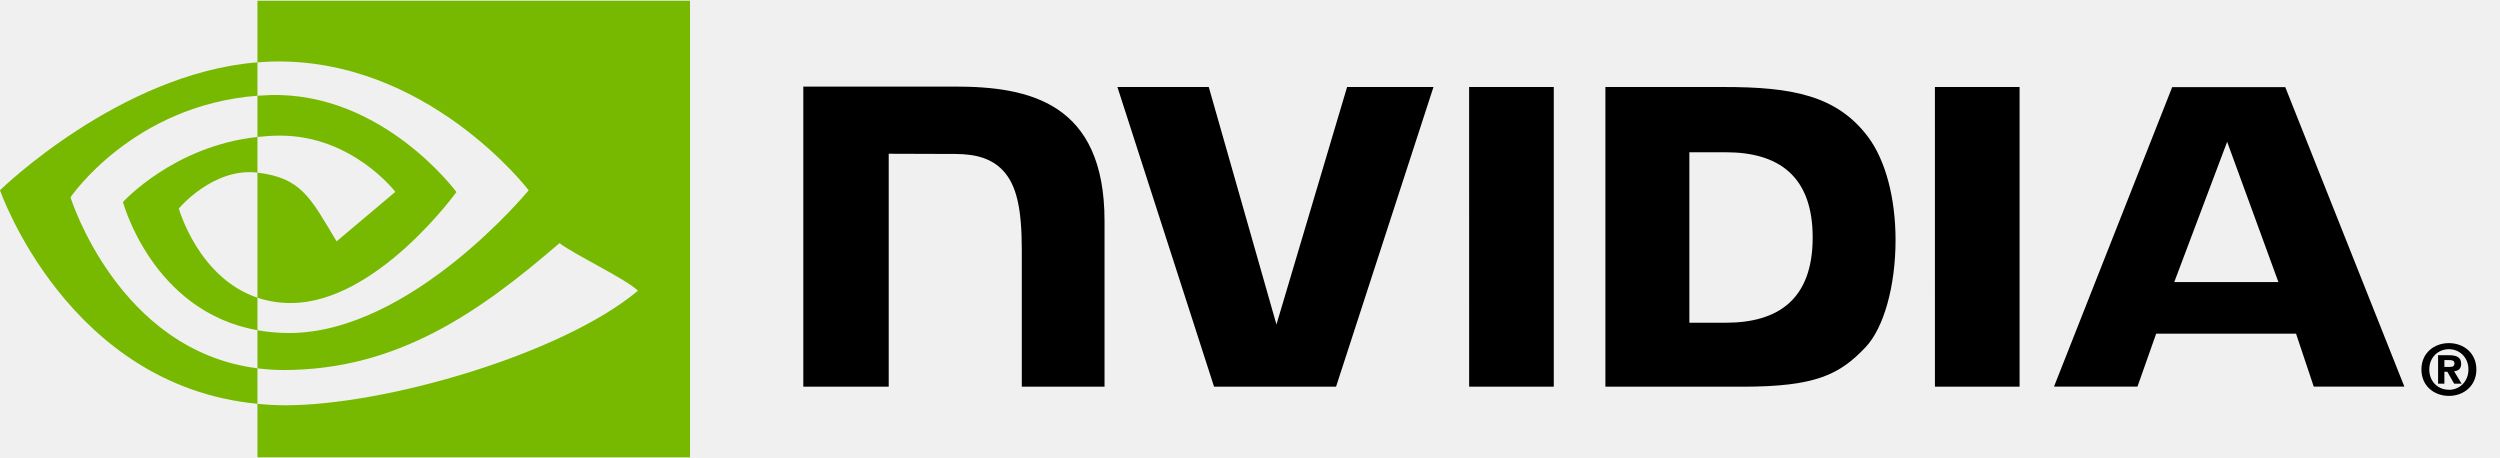
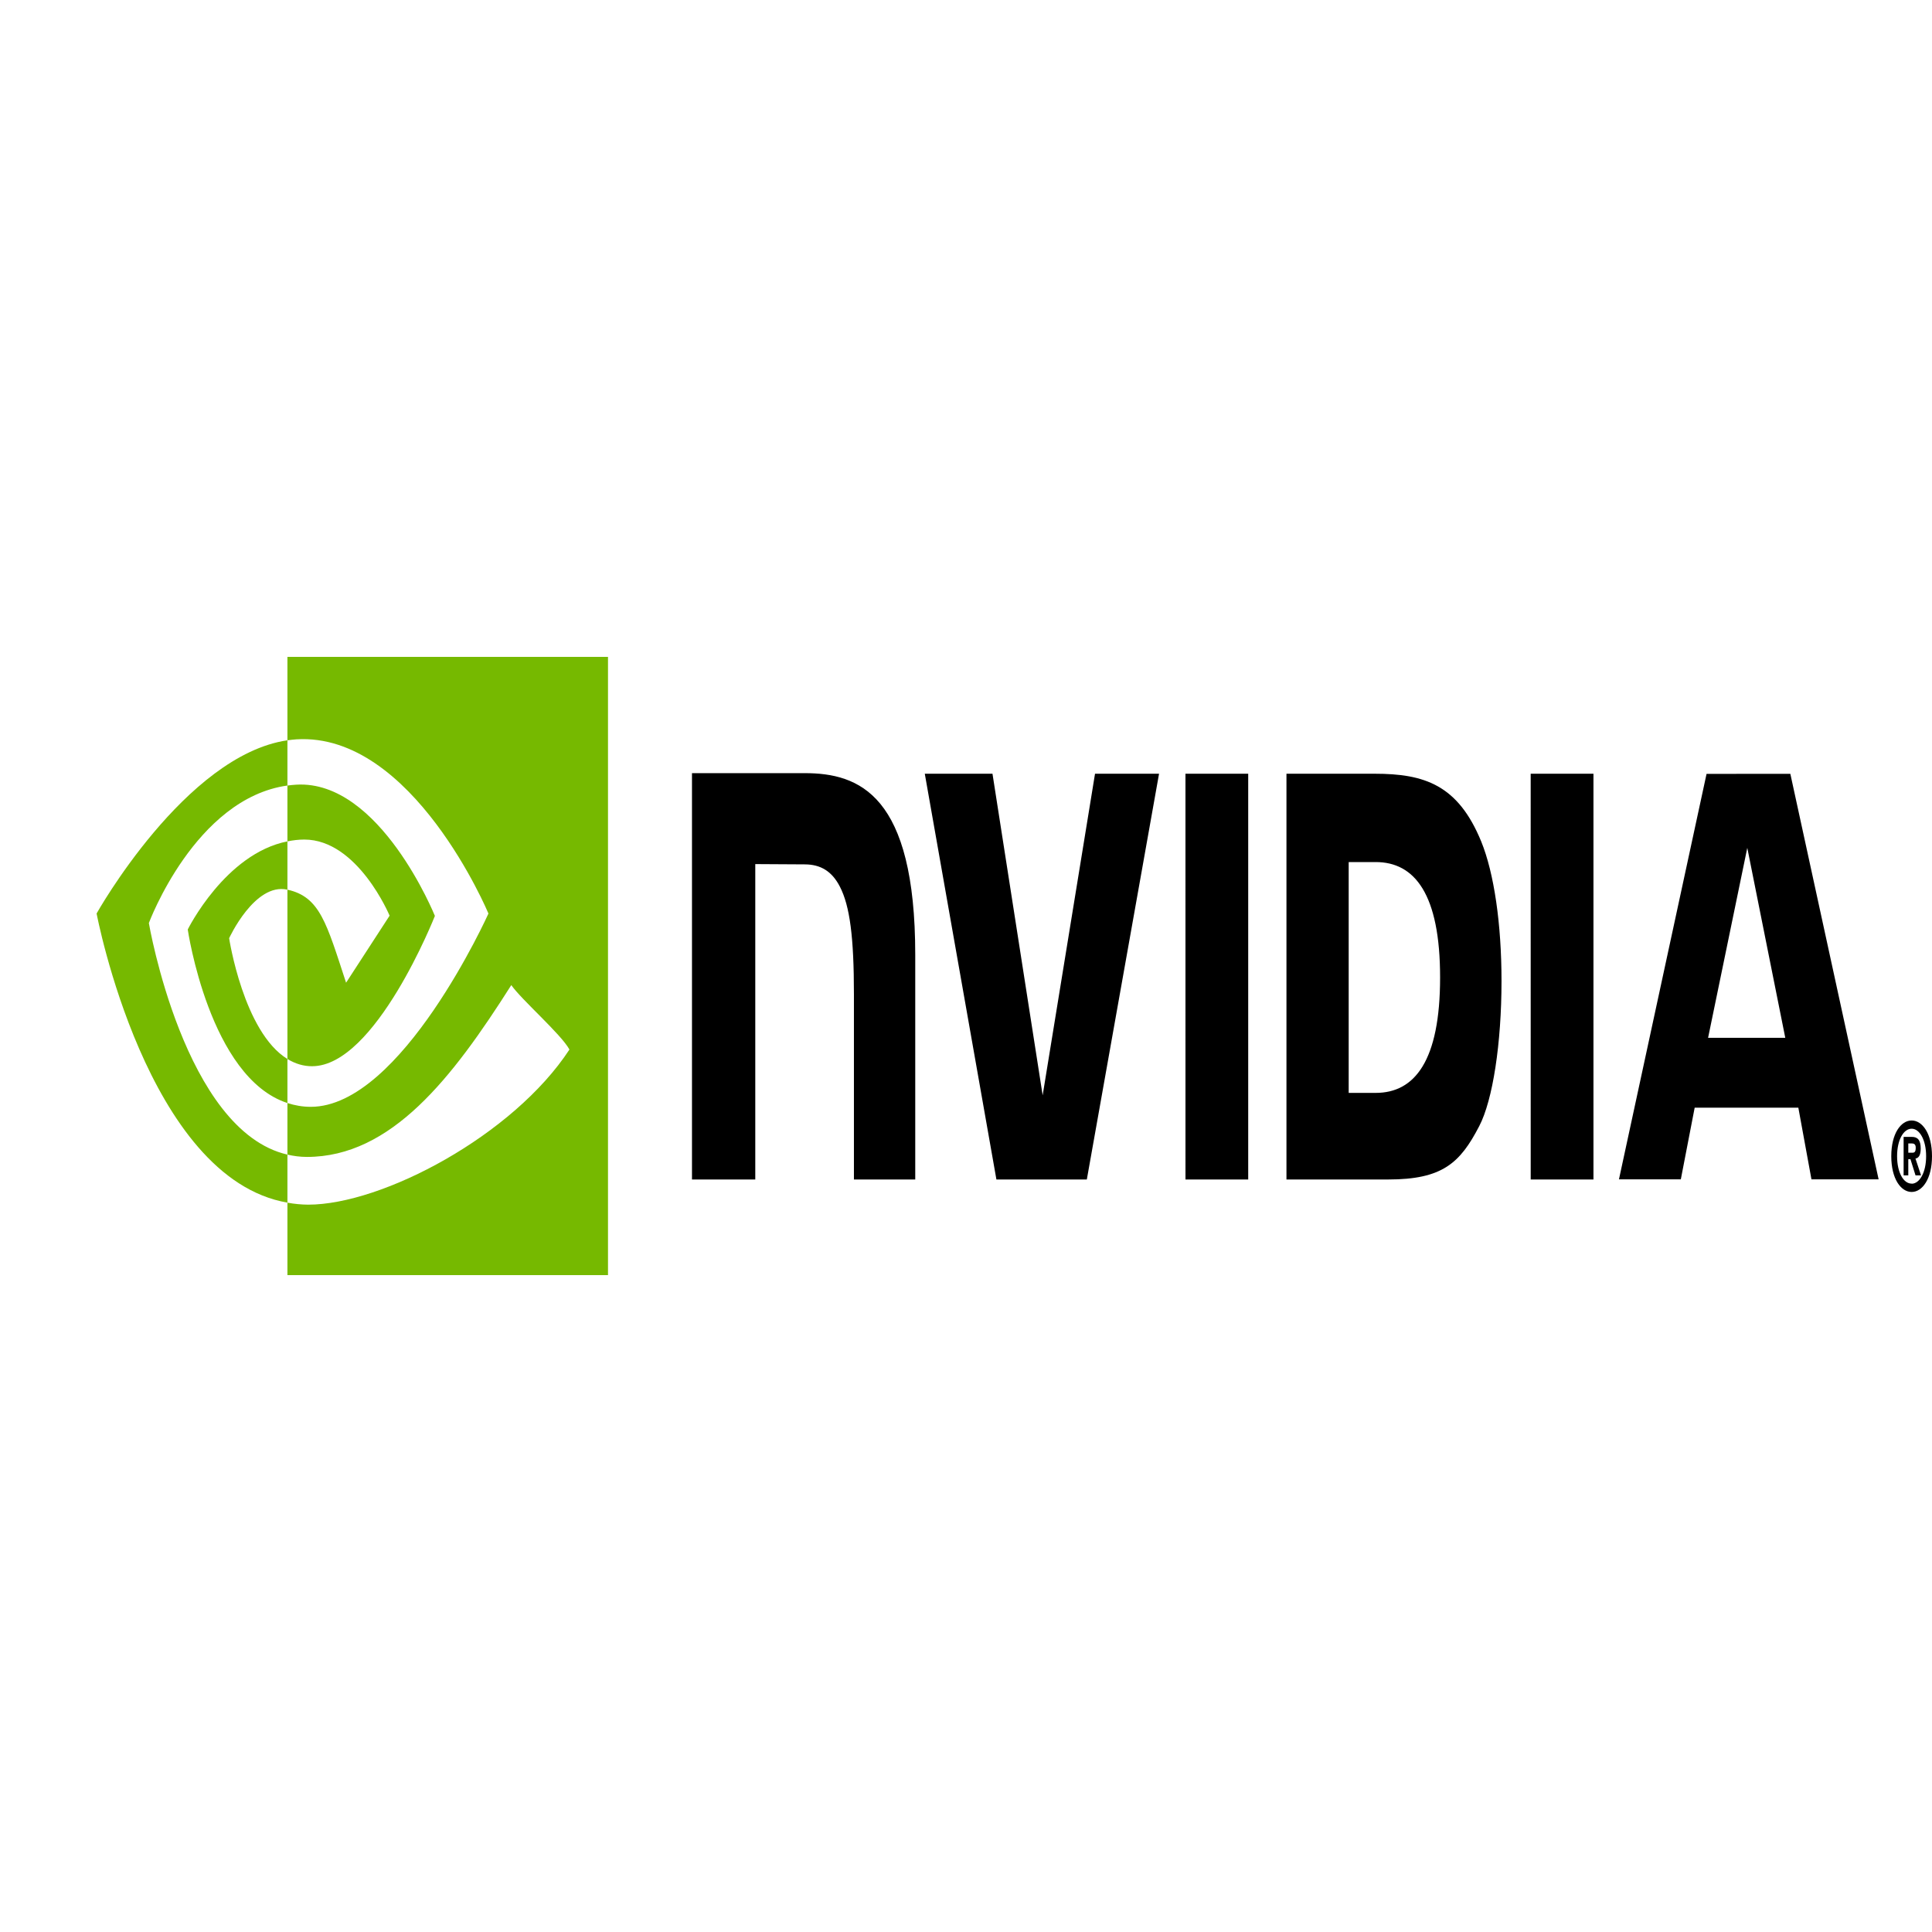
- <svg xmlns="http://www.w3.org/2000/svg" width="656" height="120" viewBox="0 0 164 30" version="1.1" xml:space="preserve" style="fill-rule:evenodd;clip-rule:evenodd;stroke-linejoin:round;stroke-miterlimit:2;">
-   <g>
-     <path d="M160.352,24.069L160.352,23.62L160.64,23.62C160.797,23.62 161.011,23.632 161.011,23.824C161.011,24.032 160.901,24.069 160.715,24.069L160.352,24.069M160.352,24.384L160.544,24.384L160.991,25.168L161.481,25.168L160.987,24.352C161.242,24.333 161.452,24.212 161.452,23.868C161.452,23.441 161.157,23.303 160.659,23.303L159.938,23.303L159.938,25.168L160.352,25.168L160.352,24.384M162.45,24.238C162.45,23.143 161.599,22.508 160.65,22.508C159.695,22.508 158.845,23.143 158.845,24.238C158.845,25.333 159.695,25.971 160.65,25.971C161.598,25.971 162.45,25.333 162.45,24.238M161.93,24.238C161.93,25.036 161.343,25.572 160.65,25.572L160.65,25.566C159.937,25.572 159.361,25.036 159.361,24.238C159.361,23.441 159.938,22.907 160.65,22.907C161.344,22.907 161.93,23.441 161.93,24.238" style="fill:black;" />
-     <path d="M96.374,5.707L96.376,25.367L101.928,25.367L101.928,5.707L96.374,5.707ZM52.697,5.681L52.697,25.367L58.3,25.367L58.3,10.086L62.67,10.1C64.107,10.1 65.1,10.445 65.793,11.184C66.672,12.12 67.03,13.628 67.03,16.389L67.03,25.367L72.457,25.367L72.457,14.49C72.457,6.727 67.509,5.68 62.668,5.68L52.698,5.68L52.697,5.681ZM105.314,5.708L105.314,25.367L114.32,25.367C119.118,25.367 120.684,24.569 122.377,22.78C123.575,21.524 124.348,18.766 124.348,15.753C124.348,12.99 123.693,10.525 122.551,8.99C120.494,6.245 117.531,5.708 113.106,5.708L105.314,5.708ZM110.822,9.988L113.209,9.988C116.672,9.988 118.912,11.544 118.912,15.579C118.912,19.616 116.672,21.171 113.209,21.171L110.822,21.171L110.822,9.988ZM88.369,5.708L83.735,21.288L79.295,5.709L73.302,5.708L79.642,25.367L87.645,25.367L94.036,5.708L88.369,5.708ZM126.932,25.367L132.485,25.367L132.485,5.709L126.93,5.708L126.932,25.367ZM142.496,5.715L134.743,25.36L140.218,25.36L141.445,21.888L150.62,21.888L151.781,25.36L157.725,25.36L149.913,5.714L142.496,5.715ZM146.1,9.3L149.464,18.504L142.631,18.504L146.101,9.3L146.1,9.3Z" style="fill:black;" />
-     <path d="M16.889,8.985L16.889,6.28C17.151,6.26 17.417,6.247 17.687,6.238C25.087,6.006 29.942,12.597 29.942,12.597C29.942,12.597 24.698,19.879 19.076,19.879C18.333,19.882 17.594,19.764 16.889,19.529L16.889,11.325C19.769,11.673 20.349,12.945 22.081,15.833L25.933,12.585C25.933,12.585 23.121,8.897 18.381,8.897C17.866,8.897 17.373,8.933 16.889,8.985ZM16.889,0.047L16.889,4.09C17.154,4.069 17.42,4.052 17.687,4.042C27.977,3.696 34.682,12.482 34.682,12.482C34.682,12.482 26.982,21.846 18.959,21.846C18.224,21.846 17.535,21.778 16.889,21.663L16.889,24.161C17.442,24.231 18.015,24.273 18.613,24.273C26.078,24.273 31.477,20.461 36.705,15.948C37.572,16.642 41.121,18.331 41.85,19.071C36.879,23.231 25.295,26.586 18.727,26.586C18.113,26.584 17.5,26.552 16.889,26.49L16.889,30L45.264,30L45.264,0.047L16.889,0.047ZM16.889,19.529L16.889,21.662C9.984,20.432 8.067,13.254 8.067,13.254C8.067,13.254 11.383,9.58 16.889,8.985L16.889,11.325L16.878,11.324C13.988,10.977 11.731,13.677 11.731,13.677C11.731,13.677 12.996,18.221 16.889,19.529ZM4.625,12.943C4.625,12.943 8.717,6.903 16.889,6.28L16.889,4.088C7.838,4.815 0,12.48 0,12.48C0,12.48 4.439,25.313 16.889,26.488L16.889,24.16C7.753,23.011 4.625,12.943 4.625,12.943Z" style="fill:rgb(118,185,0);" />
-   </g>
+ <svg xmlns="http://www.w3.org/2000/svg" width="100" height="100" viewBox="0 0 100 100" fill="none">
+   <rect width="100" height="100" fill="white" />
+   <path fill-rule="evenodd" clip-rule="evenodd" d="M98.773 59.664V59.184H98.941C99.033 59.184 99.158 59.197 99.158 59.402C99.158 59.624 99.094 59.664 98.985 59.664H98.773ZM98.773 60H98.885L99.147 60.838H99.433L99.144 59.966C99.293 59.946 99.416 59.816 99.416 59.449C99.416 58.993 99.244 58.845 98.952 58.845H98.531V60.838H98.773V60ZM100 59.844C100 58.674 99.502 57.996 98.947 57.996C98.389 57.996 97.892 58.674 97.892 59.844C97.892 61.014 98.389 61.696 98.947 61.696C99.501 61.696 100 61.014 100 59.844ZM99.696 59.844C99.696 60.697 99.352 61.269 98.947 61.269V61.263C98.53 61.269 98.193 60.697 98.193 59.844C98.193 58.993 98.531 58.422 98.947 58.422C99.353 58.422 99.696 58.993 99.696 59.844Z" fill="black" />
+   <path fill-rule="evenodd" clip-rule="evenodd" d="M61.359 40.047L61.36 61.05H64.607V40.047H61.359ZM35.817 40.019V61.05H39.093V44.725L41.649 44.74C42.489 44.74 43.07 45.109 43.475 45.898C43.989 46.898 44.199 48.509 44.199 51.459V61.05H47.373V49.43C47.373 41.136 44.479 40.018 41.648 40.018H35.818L35.817 40.019ZM66.587 40.048V61.05H71.854C74.66 61.05 75.575 60.198 76.565 58.287C77.266 56.945 77.718 53.998 77.718 50.779C77.718 47.828 77.335 45.194 76.667 43.554C75.464 40.622 73.731 40.048 71.144 40.048H66.587ZM69.808 44.62H71.204C73.229 44.62 74.539 46.283 74.539 50.593C74.539 54.906 73.229 56.568 71.204 56.568H69.808V44.62ZM56.678 40.048L53.968 56.693L51.371 40.049L47.867 40.048L51.574 61.05H56.254L59.992 40.048H56.678ZM79.229 61.05H82.477V40.049L79.228 40.048L79.229 61.05ZM88.331 40.055L83.797 61.043H86.999L87.716 57.334H93.082L93.761 61.043H97.237L92.668 40.054L88.331 40.055ZM90.439 43.885L92.406 53.718H88.41L90.439 43.885Z" fill="black" />
+   <path fill-rule="evenodd" clip-rule="evenodd" d="M14.877 43.549V40.659C15.03 40.638 15.185 40.624 15.343 40.614C19.671 40.366 22.51 47.408 22.51 47.408C22.51 47.408 19.443 55.187 16.156 55.187C15.721 55.191 15.289 55.065 14.877 54.813V46.049C16.561 46.42 16.9 47.779 17.913 50.865L20.166 47.395C20.166 47.395 18.521 43.455 15.749 43.455C15.448 43.455 15.16 43.493 14.877 43.549ZM14.877 34V38.319C15.032 38.297 15.187 38.279 15.343 38.268C21.361 37.898 25.282 47.285 25.282 47.285C25.282 47.285 20.779 57.289 16.087 57.289C15.657 57.289 15.254 57.216 14.877 57.093V59.762C15.2 59.837 15.535 59.882 15.885 59.882C20.25 59.882 23.408 55.809 26.465 50.988C26.972 51.729 29.047 53.533 29.474 54.324C26.567 58.768 19.792 62.353 15.951 62.353C15.592 62.35 15.234 62.316 14.877 62.25V66H31.47V34H14.877ZM14.877 54.813V57.093C10.839 55.779 9.718 48.11 9.718 48.11C9.718 48.11 11.657 44.184 14.877 43.549V46.049L14.87 46.048C13.18 45.677 11.86 48.562 11.86 48.562C11.86 48.562 12.6 53.416 14.877 54.813ZM7.705 47.777C7.705 47.777 10.098 41.325 14.877 40.659V38.317C9.584 39.094 5 47.283 5 47.283C5 47.283 7.596 60.993 14.877 62.248V59.762C9.534 58.534 7.705 47.777 7.705 47.777Z" fill="#76B900" />
</svg>
